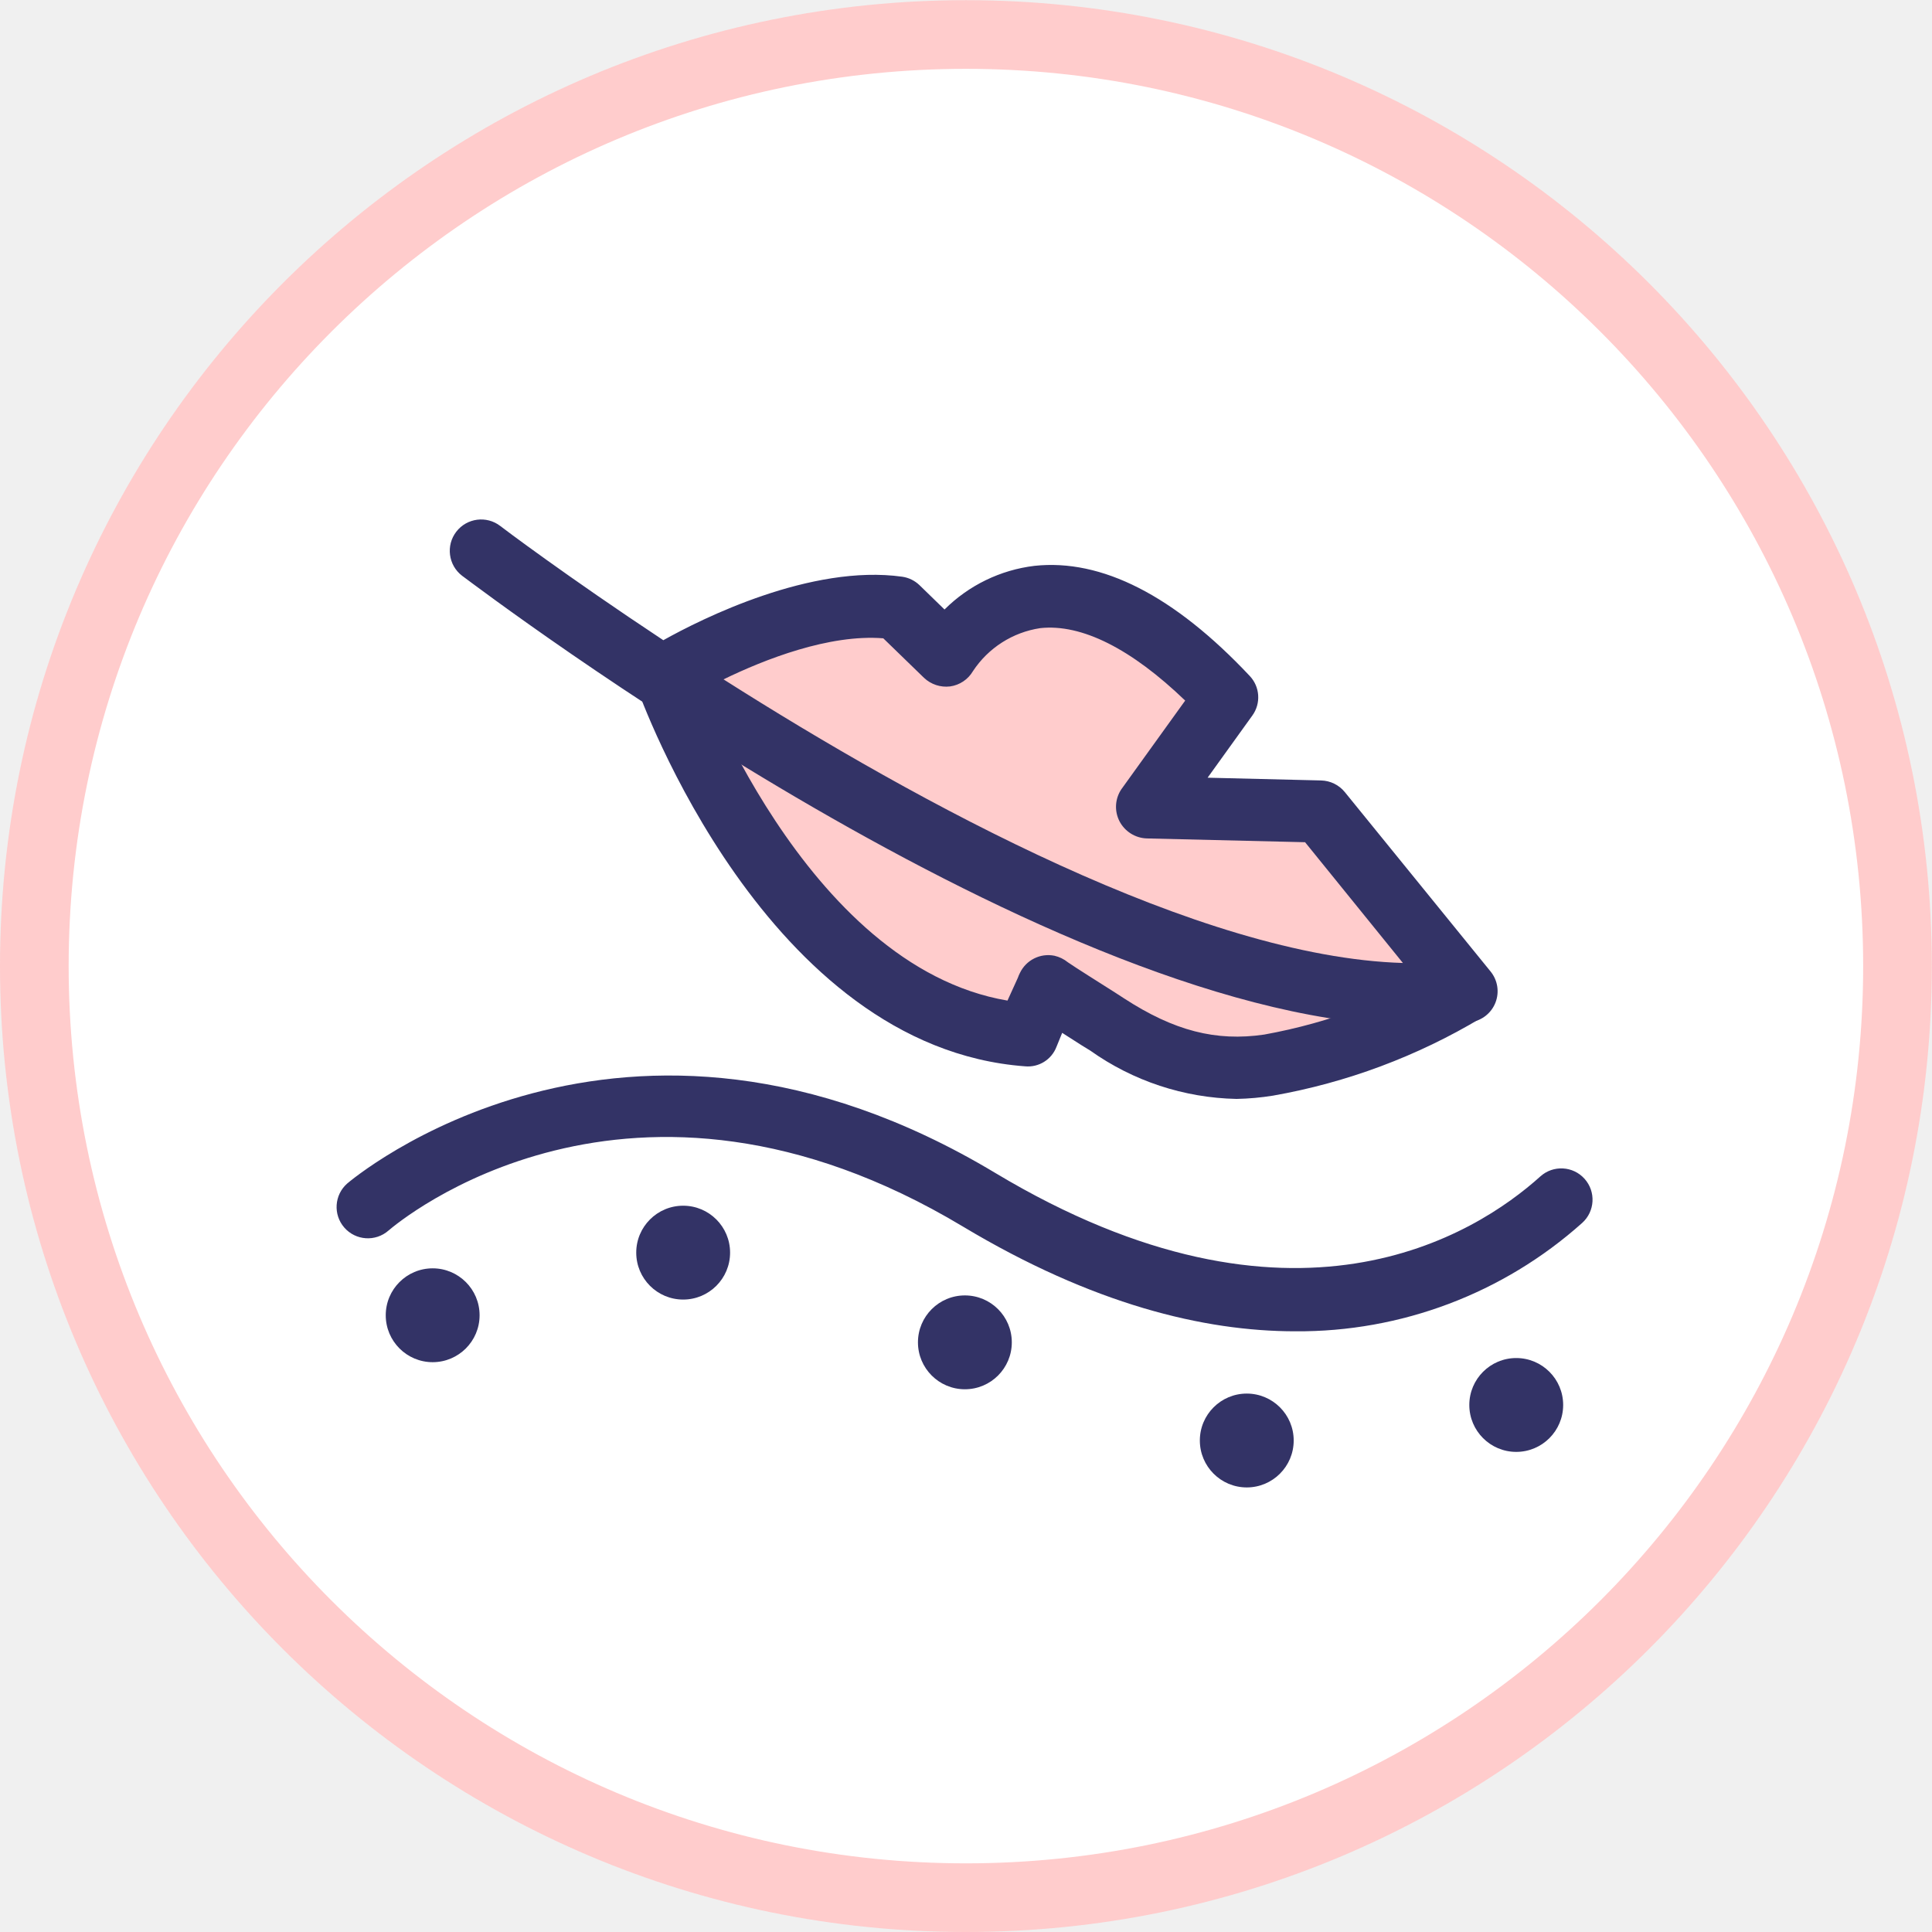
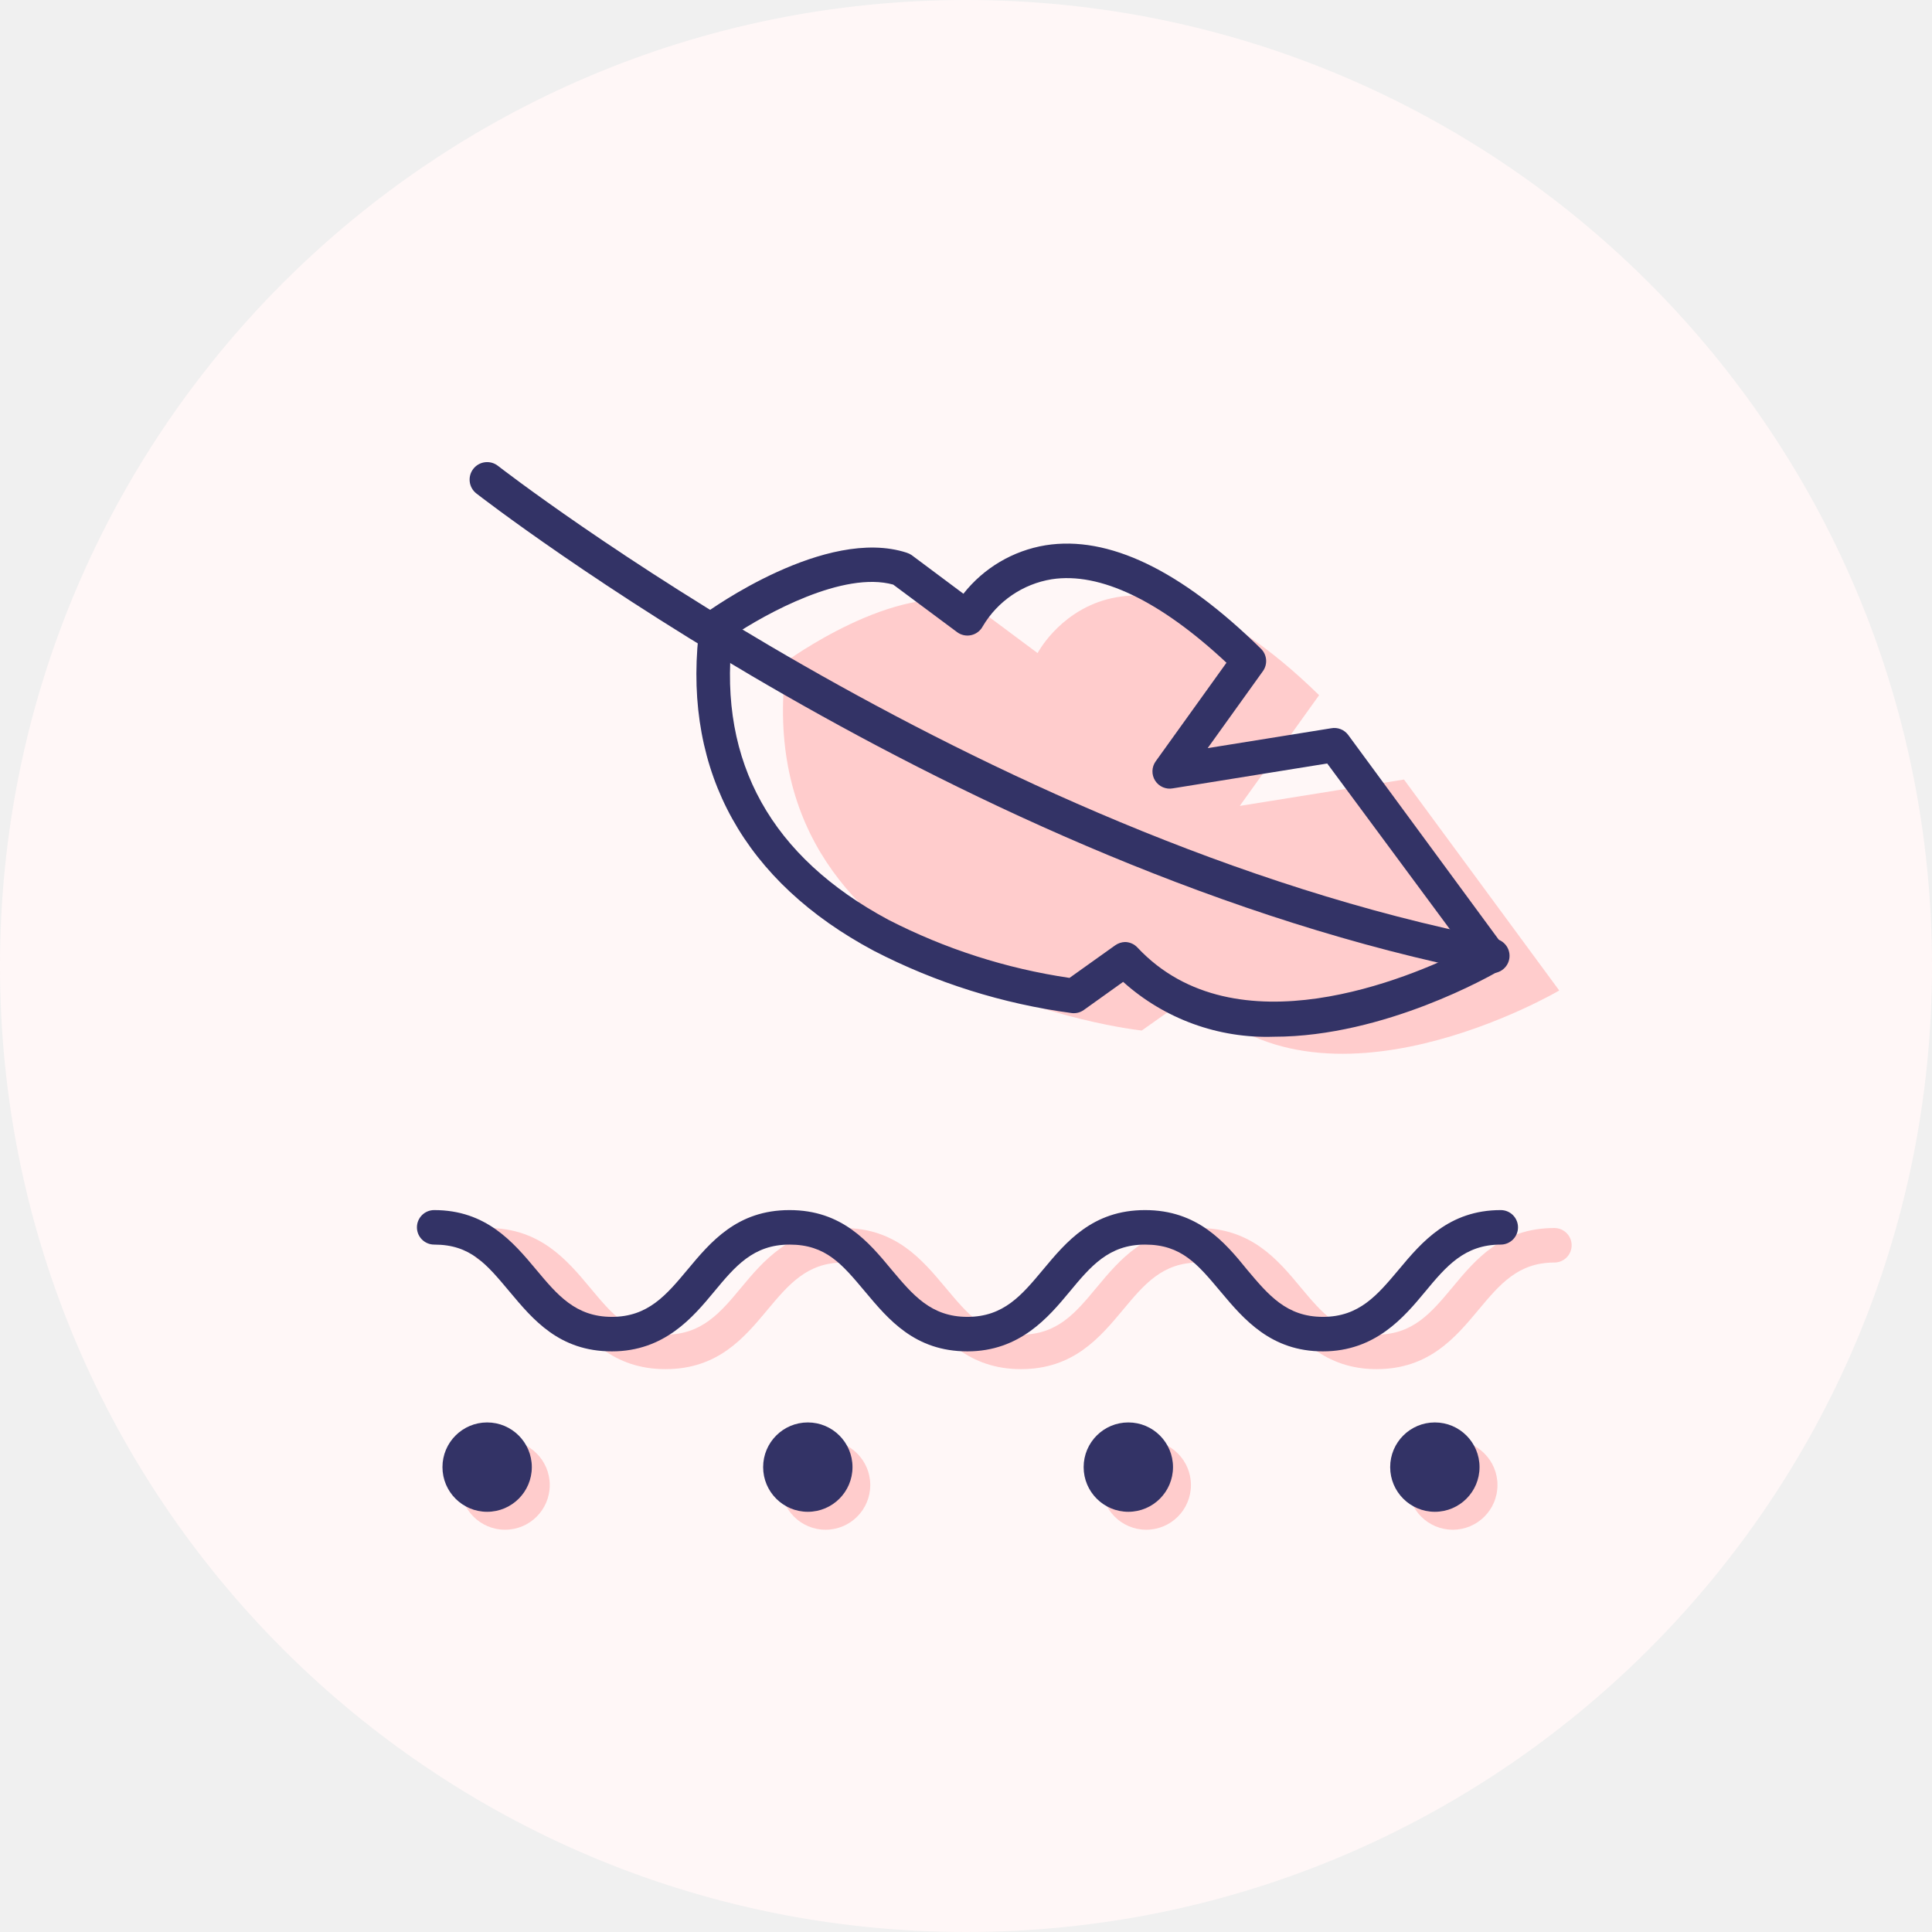
- <svg xmlns="http://www.w3.org/2000/svg" viewBox="0 0 111.98 111.99">
+ <svg xmlns="http://www.w3.org/2000/svg" viewBox="0 0 112 112">
  <defs>
-     <style>.cls-1{fill:#fff;stroke:#fcc;stroke-miterlimit:10;stroke-width:3.98px;}.cls-2{fill:#fcc;}.cls-3{fill:#336;}</style>
+     <style>.cls-1{fill:#fff7f7;}.cls-2{fill:#fcc;}.cls-3{fill:#336;}</style>
  </defs>
  <g id="Layer_2" data-name="Layer 2">
    <g id="Skin_Categories" data-name="Skin Categories">
-       <g id="Sensitive">
-         <circle class="cls-1" cx="55.99" cy="56" r="54" />
-         <path class="cls-2" d="M38.58,39.12s7,19.84,21,20.88c.7-1.72,1.19-2.84,1.19-2.84s3.16,2,3.45,2.22a12.84,12.84,0,0,0,9.35,2.37A34.12,34.12,0,0,0,85,57.45" />
-         <path class="cls-3" d="M71.68,63.7a15.16,15.16,0,0,1-8.48-2.8l-.52-.32-1.11-.71q-.16.38-.33.81a1.77,1.77,0,0,1-1.82,1.13c-15-1.11-22.25-21.23-22.55-22.09a1.81,1.81,0,0,1,3.42-1.2C40.36,38.7,46.59,56,58.4,58L59,56.68a2.14,2.14,0,0,1,.12-.28,1.82,1.82,0,0,1,2-1,1.9,1.9,0,0,1,.78.38c.4.28,1.91,1.23,2.73,1.75l.54.35c2.88,1.87,5.31,2.5,8.11,2.09A31.68,31.68,0,0,0,84.1,55.87,1.82,1.82,0,0,1,85.87,59a35.44,35.44,0,0,1-12.08,4.51A15.19,15.19,0,0,1,71.68,63.7Z" />
-         <path class="cls-2" d="M38.58,39.12S46.2,34.39,52,35.23L54.87,38s5.34-9.14,16.23,2.43l-4.58,6.39,10,.24L85,57.45C65,60.22,27.88,31.93,27.88,31.93" />
-         <path class="cls-3" d="M82.11,59.45c-20.87,0-53.87-25-55.33-26.08A1.81,1.81,0,1,1,29,30.49c.11.09,3.83,2.9,9.45,6.62,2.23-1.25,8.57-4.42,13.85-3.68a1.82,1.82,0,0,1,1,.49l1.45,1.41a8.89,8.89,0,0,1,5.21-2.53c3.89-.42,8.09,1.71,12.48,6.38a1.8,1.8,0,0,1,.15,2.3L70,45.08l6.58.16a1.83,1.83,0,0,1,1.37.67l8.45,10.4a1.81,1.81,0,0,1-1.15,2.94A22.87,22.87,0,0,1,82.11,59.45ZM41.94,39.38c11.27,7.16,27.61,16.09,39.38,16.44l-5.67-7-9.18-.22a1.85,1.85,0,0,1-1.58-1A1.83,1.83,0,0,1,65,45.75l3.7-5.14c-3.12-3-6-4.46-8.4-4.2a5.68,5.68,0,0,0-3.9,2.49,1.83,1.83,0,0,1-1.33.89,1.87,1.87,0,0,1-1.51-.5L51.2,37C48.07,36.75,44.32,38.22,41.94,39.38Z" />
-         <path class="cls-3" d="M75.08,77.17c-5.32,0-11.75-1.57-19.26-6.07-19.3-11.58-32.74-.25-33.3.23a1.81,1.81,0,0,1-2.39-2.73c.16-.13,15.92-13.6,37.56-.61,17.24,10.34,27.84,3.59,31.6.2a1.81,1.81,0,0,1,2.42,2.7A24.68,24.68,0,0,1,75.08,77.17Z" />
-         <circle class="cls-3" cx="25.08" cy="76.24" r="2.72" />
-         <circle class="cls-3" cx="55.93" cy="77.81" r="2.72" />
-         <circle class="cls-3" cx="39.6" cy="72.61" r="2.72" />
-         <circle class="cls-3" cx="72.27" cy="83.5" r="2.72" />
-         <circle class="cls-3" cx="87.89" cy="81.44" r="2.72" />
+       <g id="Sensitive_Skin" data-name="Sensitive Skin">
+         <circle class="cls-1" cx="56" cy="56" r="56" />
+         <circle class="cls-2" cx="29.28" cy="86.09" r="2.59" />
+         <circle class="cls-2" cx="47.86" cy="86.09" r="2.59" />
+         <circle class="cls-2" cx="66.45" cy="86.09" r="2.59" />
+         <circle class="cls-2" cx="84.22" cy="86.09" r="2.59" />
+         <circle class="cls-3" cx="28.24" cy="85.05" r="2.59" />
+         <circle class="cls-3" cx="46.83" cy="85.05" r="2.59" />
+         <circle class="cls-3" cx="65.41" cy="85.05" r="2.59" />
+         <circle class="cls-3" cx="83.18" cy="85.05" r="2.59" />
+         <path class="cls-2" d="M79.8,79.37c-3,0-4.57-1.83-5.92-3.45-1.22-1.46-2.28-2.73-4.39-2.73s-3.16,1.27-4.38,2.73c-1.35,1.62-2.88,3.45-5.92,3.45s-4.57-1.83-5.92-3.45c-1.22-1.46-2.28-2.73-4.38-2.73s-3.17,1.27-4.39,2.73c-1.35,1.62-2.87,3.45-5.92,3.45S34,77.54,32.67,75.92c-1.22-1.46-2.28-2.73-4.38-2.73a1,1,0,1,1,0-2c3,0,4.57,1.84,5.91,3.45s2.28,2.73,4.38,2.73,3.17-1.26,4.39-2.73,2.87-3.45,5.92-3.45,4.57,1.84,5.92,3.45,2.27,2.73,4.38,2.73,3.16-1.26,4.38-2.73c1.35-1.62,2.88-3.45,5.92-3.45s4.58,1.83,5.92,3.45c1.23,1.47,2.28,2.73,4.39,2.73s3.16-1.26,4.39-2.73c1.34-1.62,2.87-3.45,5.92-3.45a1,1,0,1,1,0,2c-2.11,0-3.17,1.27-4.39,2.73C84.37,77.54,82.84,79.37,79.8,79.37Z" />
+         <path class="cls-3" d="M76.69,78.34c-3,0-4.57-1.84-5.92-3.45s-2.28-2.74-4.39-2.74S63.22,73.42,62,74.89s-2.88,3.45-5.92,3.45-4.57-1.84-5.92-3.45-2.28-2.74-4.39-2.74-3.16,1.27-4.38,2.74-2.87,3.45-5.92,3.45-4.57-1.84-5.92-3.45-2.27-2.74-4.38-2.74a1,1,0,0,1,0-2c3,0,4.57,1.84,5.92,3.46,1.22,1.46,2.28,2.73,4.38,2.73s3.16-1.27,4.38-2.73c1.35-1.62,2.88-3.46,5.92-3.46s4.58,1.84,5.92,3.46c1.23,1.46,2.28,2.73,4.39,2.73s3.16-1.27,4.38-2.73c1.35-1.62,2.88-3.46,5.92-3.46S71,72,72.3,73.61c1.23,1.46,2.28,2.73,4.39,2.73s3.16-1.27,4.39-2.73C82.42,72,84,70.15,87,70.15a1,1,0,0,1,0,2c-2.11,0-3.17,1.27-4.39,2.74S79.73,78.34,76.69,78.34Z" />
+         <path class="cls-2" d="M45.51,38.39S52,33.62,56.31,35l3.84,2.86s4.67-8.94,16.32,2.44l-4.6,6.42,9.52-1.53,9,12.23s-13.79,8.12-21.2.2l-3,2.12S43.55,57.34,45.51,39" />
+         <path class="cls-3" d="M73.85,60.1a12.45,12.45,0,0,1-8.74-3.18l-2.28,1.63a1,1,0,0,1-.69.18,35.15,35.15,0,0,1-11.48-3.61c-7.5-4-11-10.32-10.17-18.27a1.16,1.16,0,0,1,0-.18,1,1,0,0,1,.37-1.1c.28-.2,7-5.06,11.7-3.53a1.11,1.11,0,0,1,.29.14l3,2.24a7.64,7.64,0,0,1,4.76-2.81c3.64-.58,7.84,1.43,12.49,6a1,1,0,0,1,.11,1.3l-3.2,4.46,7.15-1.15a1,1,0,0,1,1,.39l9,12.24a1,1,0,0,1-.29,1.45C86.52,56.5,80.3,60.1,73.85,60.1Zm-8.64-5.49a1,1,0,0,1,.73.32c5.69,6.07,15.79,1.74,19,.14l-8-10.81L68,45.7a1,1,0,0,1-1-1.57l4.1-5.71c-3.85-3.6-7.34-5.27-10.13-4.84a5.71,5.71,0,0,0-4,2.73,1,1,0,0,1-.67.51,1,1,0,0,1-.81-.17l-3.71-2.76c-2.88-.8-7.37,1.67-9.35,3a.43.43,0,0,1,0,.16c-.76,7.16,2.29,12.63,9.07,16.27A33.73,33.73,0,0,0,62,56.69l2.65-1.89A1.05,1.05,0,0,1,65.21,54.61Z" />
+         <path class="cls-3" d="M86.41,56.41l-.2,0c-30.5-6-58.31-27.58-58.59-27.8A1,1,0,1,1,28.86,27c.27.21,27.72,21.5,57.74,27.41a1,1,0,0,1-.19,2Z" />
      </g>
    </g>
  </g>
</svg>
